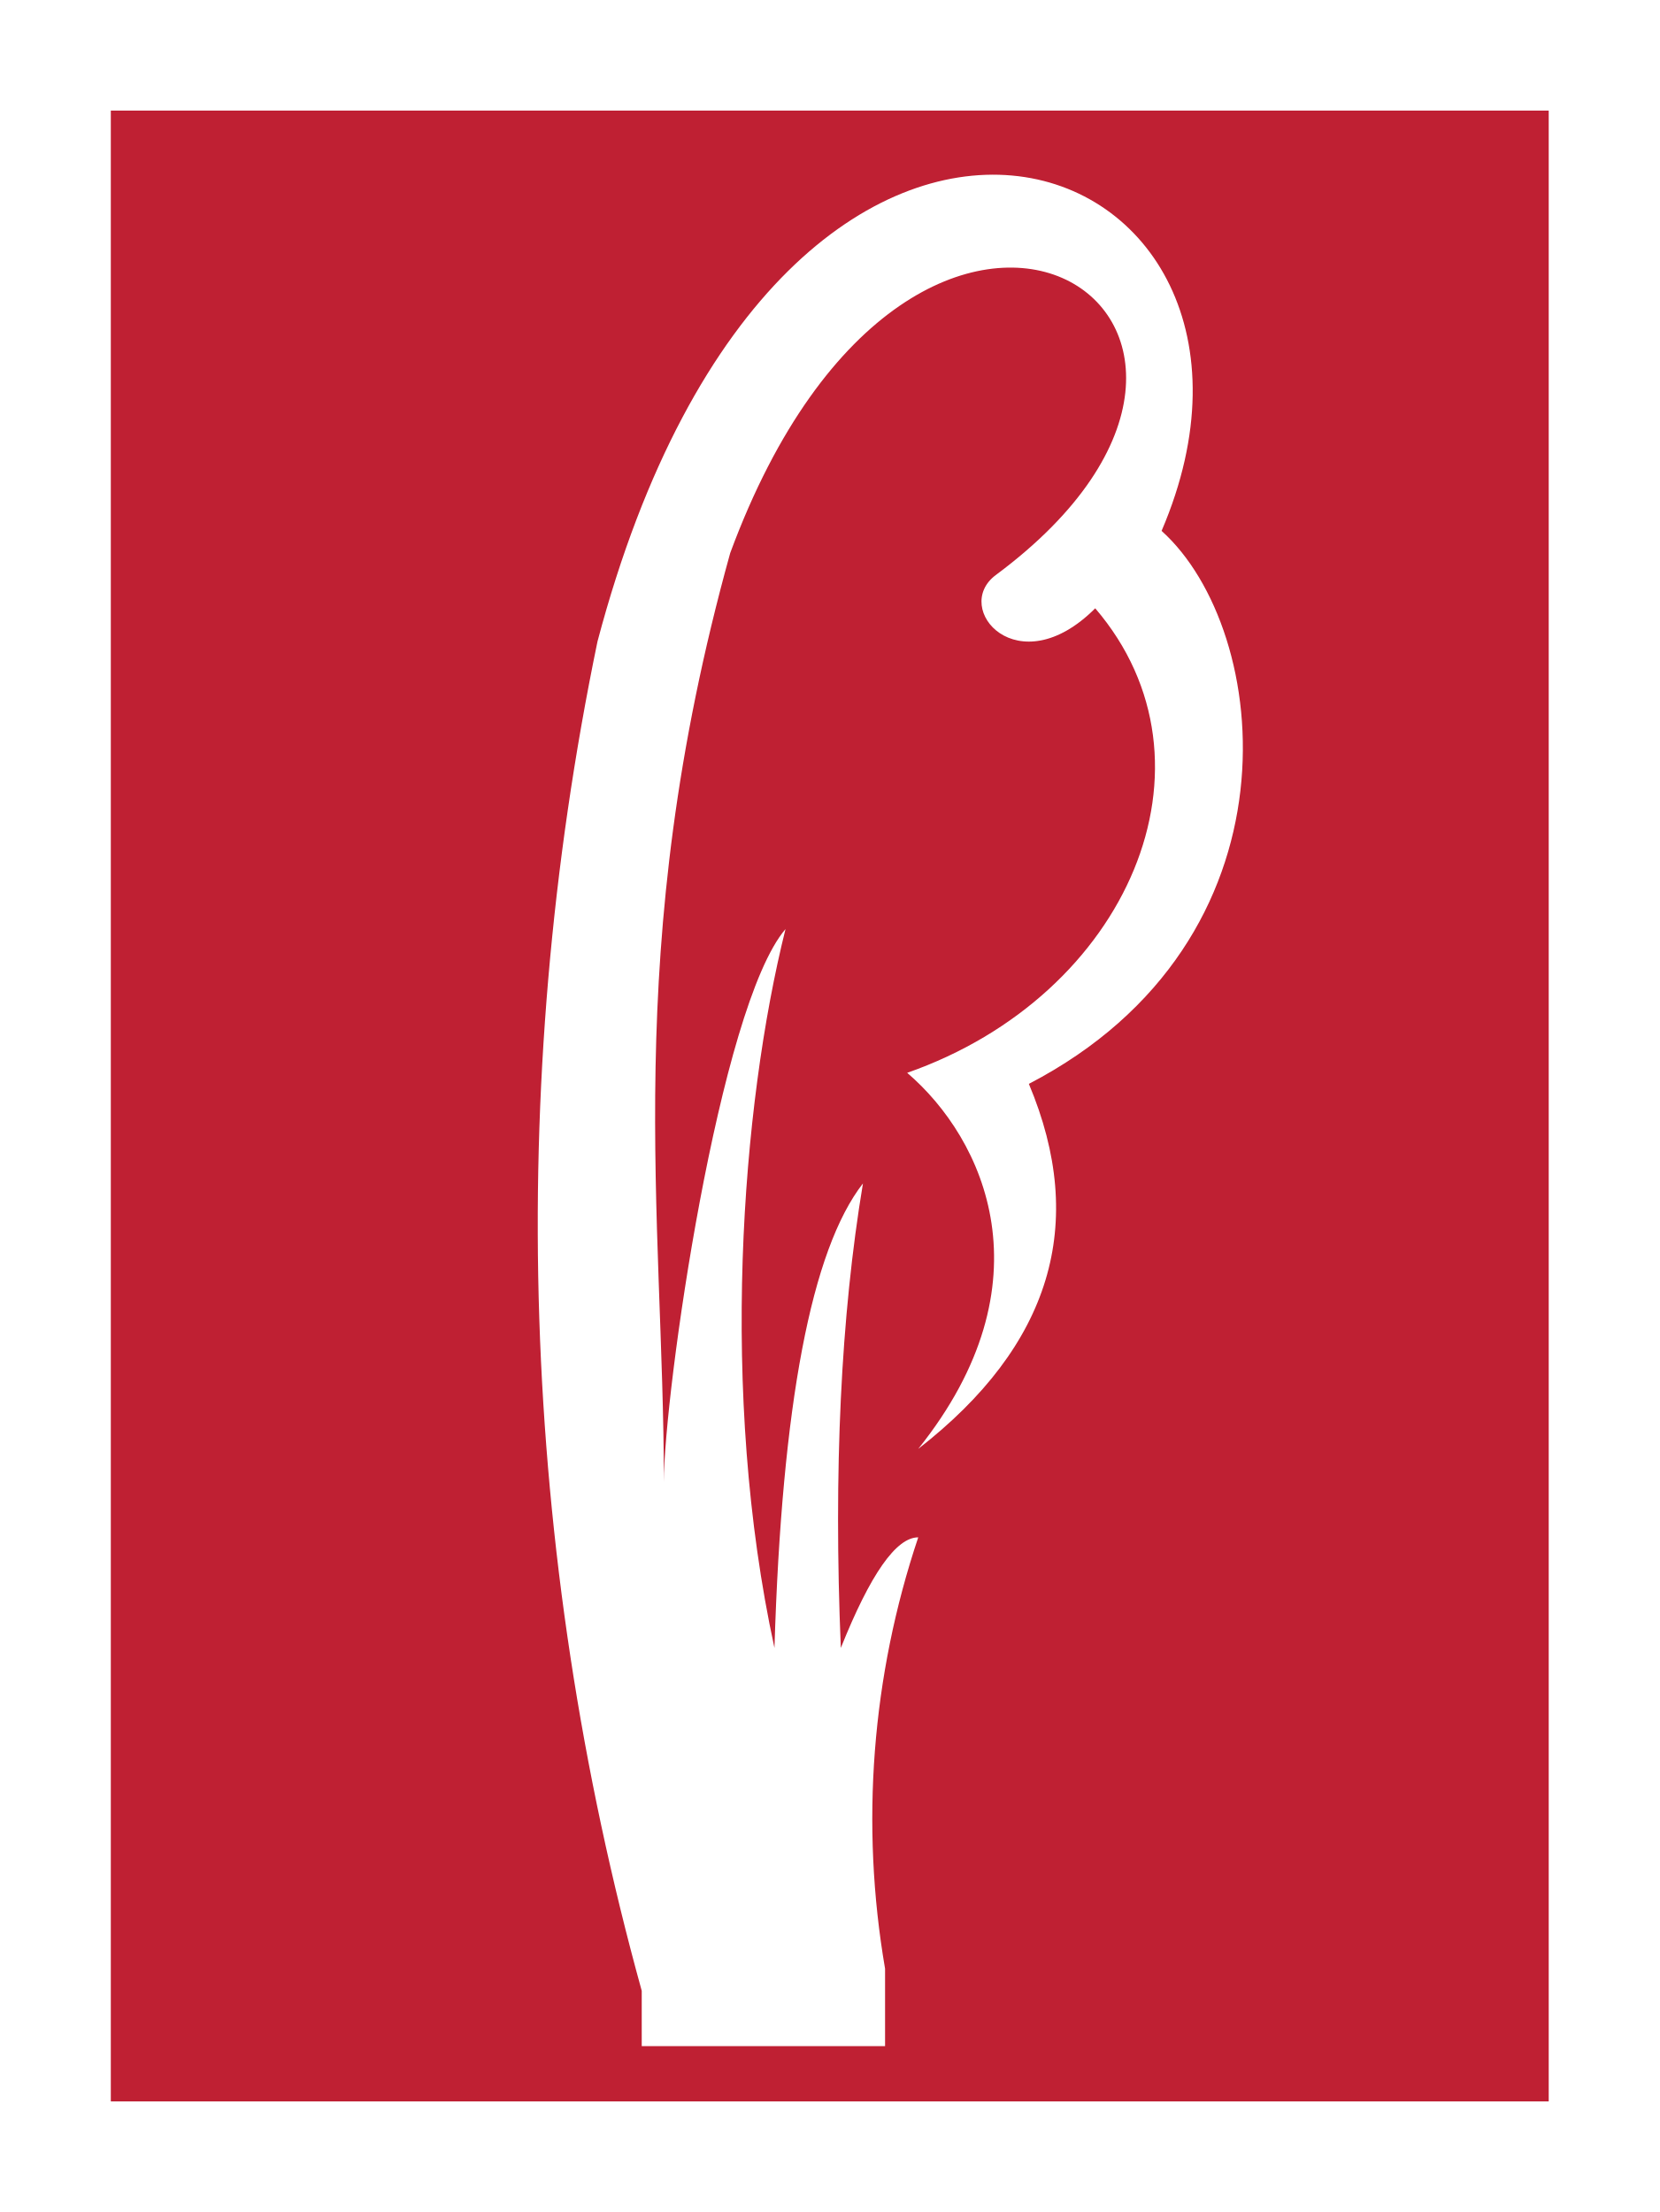
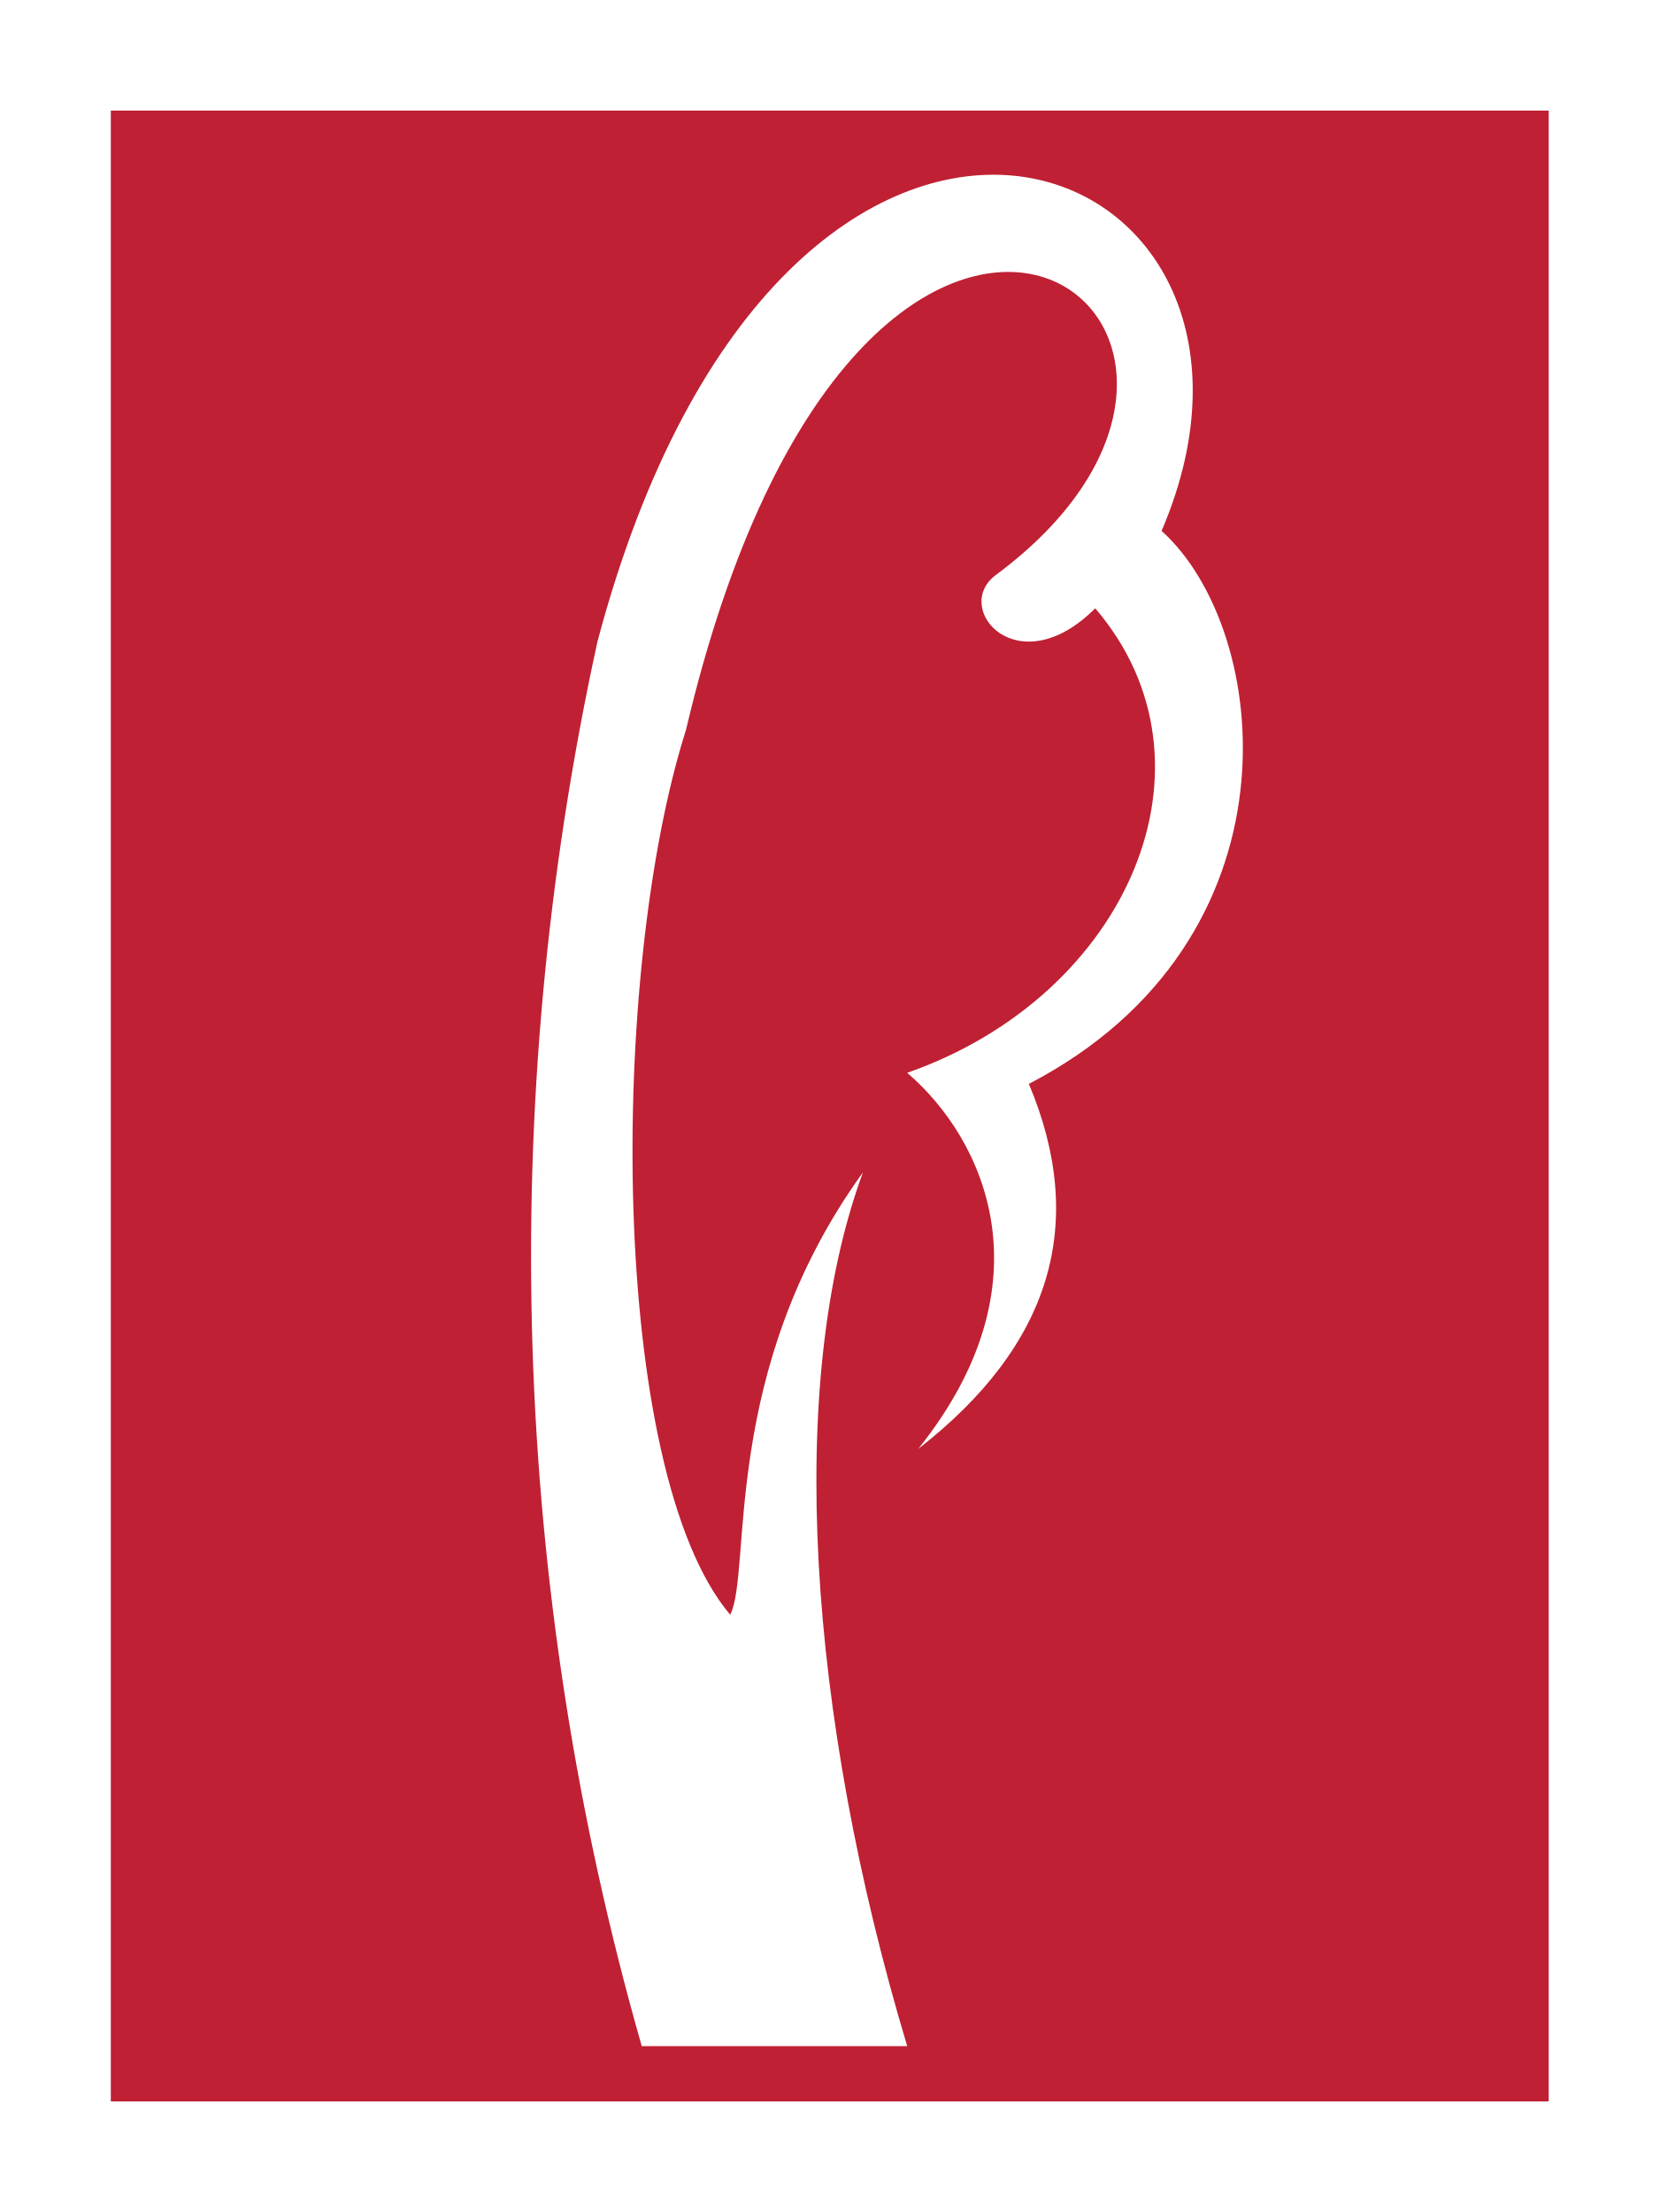
<svg xmlns="http://www.w3.org/2000/svg" viewBox="0 0 15 20" width="20" height="26.66">
  <path fill="#bf2033" stroke="#fff" stroke-width="2" d="M0 0H15V20H0z" />
-   <path fill="#fff" d="M5.8 18A26 26 0 015.4 5.8c1.694-6.401 6.6-4.5 5.1-1 1 .9 1.3 3.7-1.2 5q.8 1.9-1 3.3c1.2-1.5.6-2.8-.1-3.4 2-.7 2.9-2.8 1.7-4.2-.7.7-1.3 0-.9-.3C12.1 2.9 8.3.4 6.6 5c-1 3.6-.6 6-.6 8.4 0-.8.5-4.3 1.1-5-.4 1.6-.6 4.2-.1 6.5q.1-3.3.8-4.2-.3 1.8-.2 4.2.4-1 .7-1A8 8 0 008 17.8v.7H5.8Z" />
+   <path fill="#fff" d="M5.8 18.5a26 26 0 0 1-.4-12.7c1.7-6.4 6.6-4.5 5.1-1 1 .9 1.3 3.7-1.2 5q.8 1.9-1 3.3c1.2-1.5.6-2.8-.1-3.4 2-.7 2.9-2.8 1.7-4.2-.7.7-1.3 0-.9-.3 3.1-2.3-1.2-5.4-2.8 1.4-.7 2.2-.7 6.7.4 8 .2-.4-.1-2.2 1.2-4-.7 1.9-.5 4.9.4 7.9Z" />
</svg>
